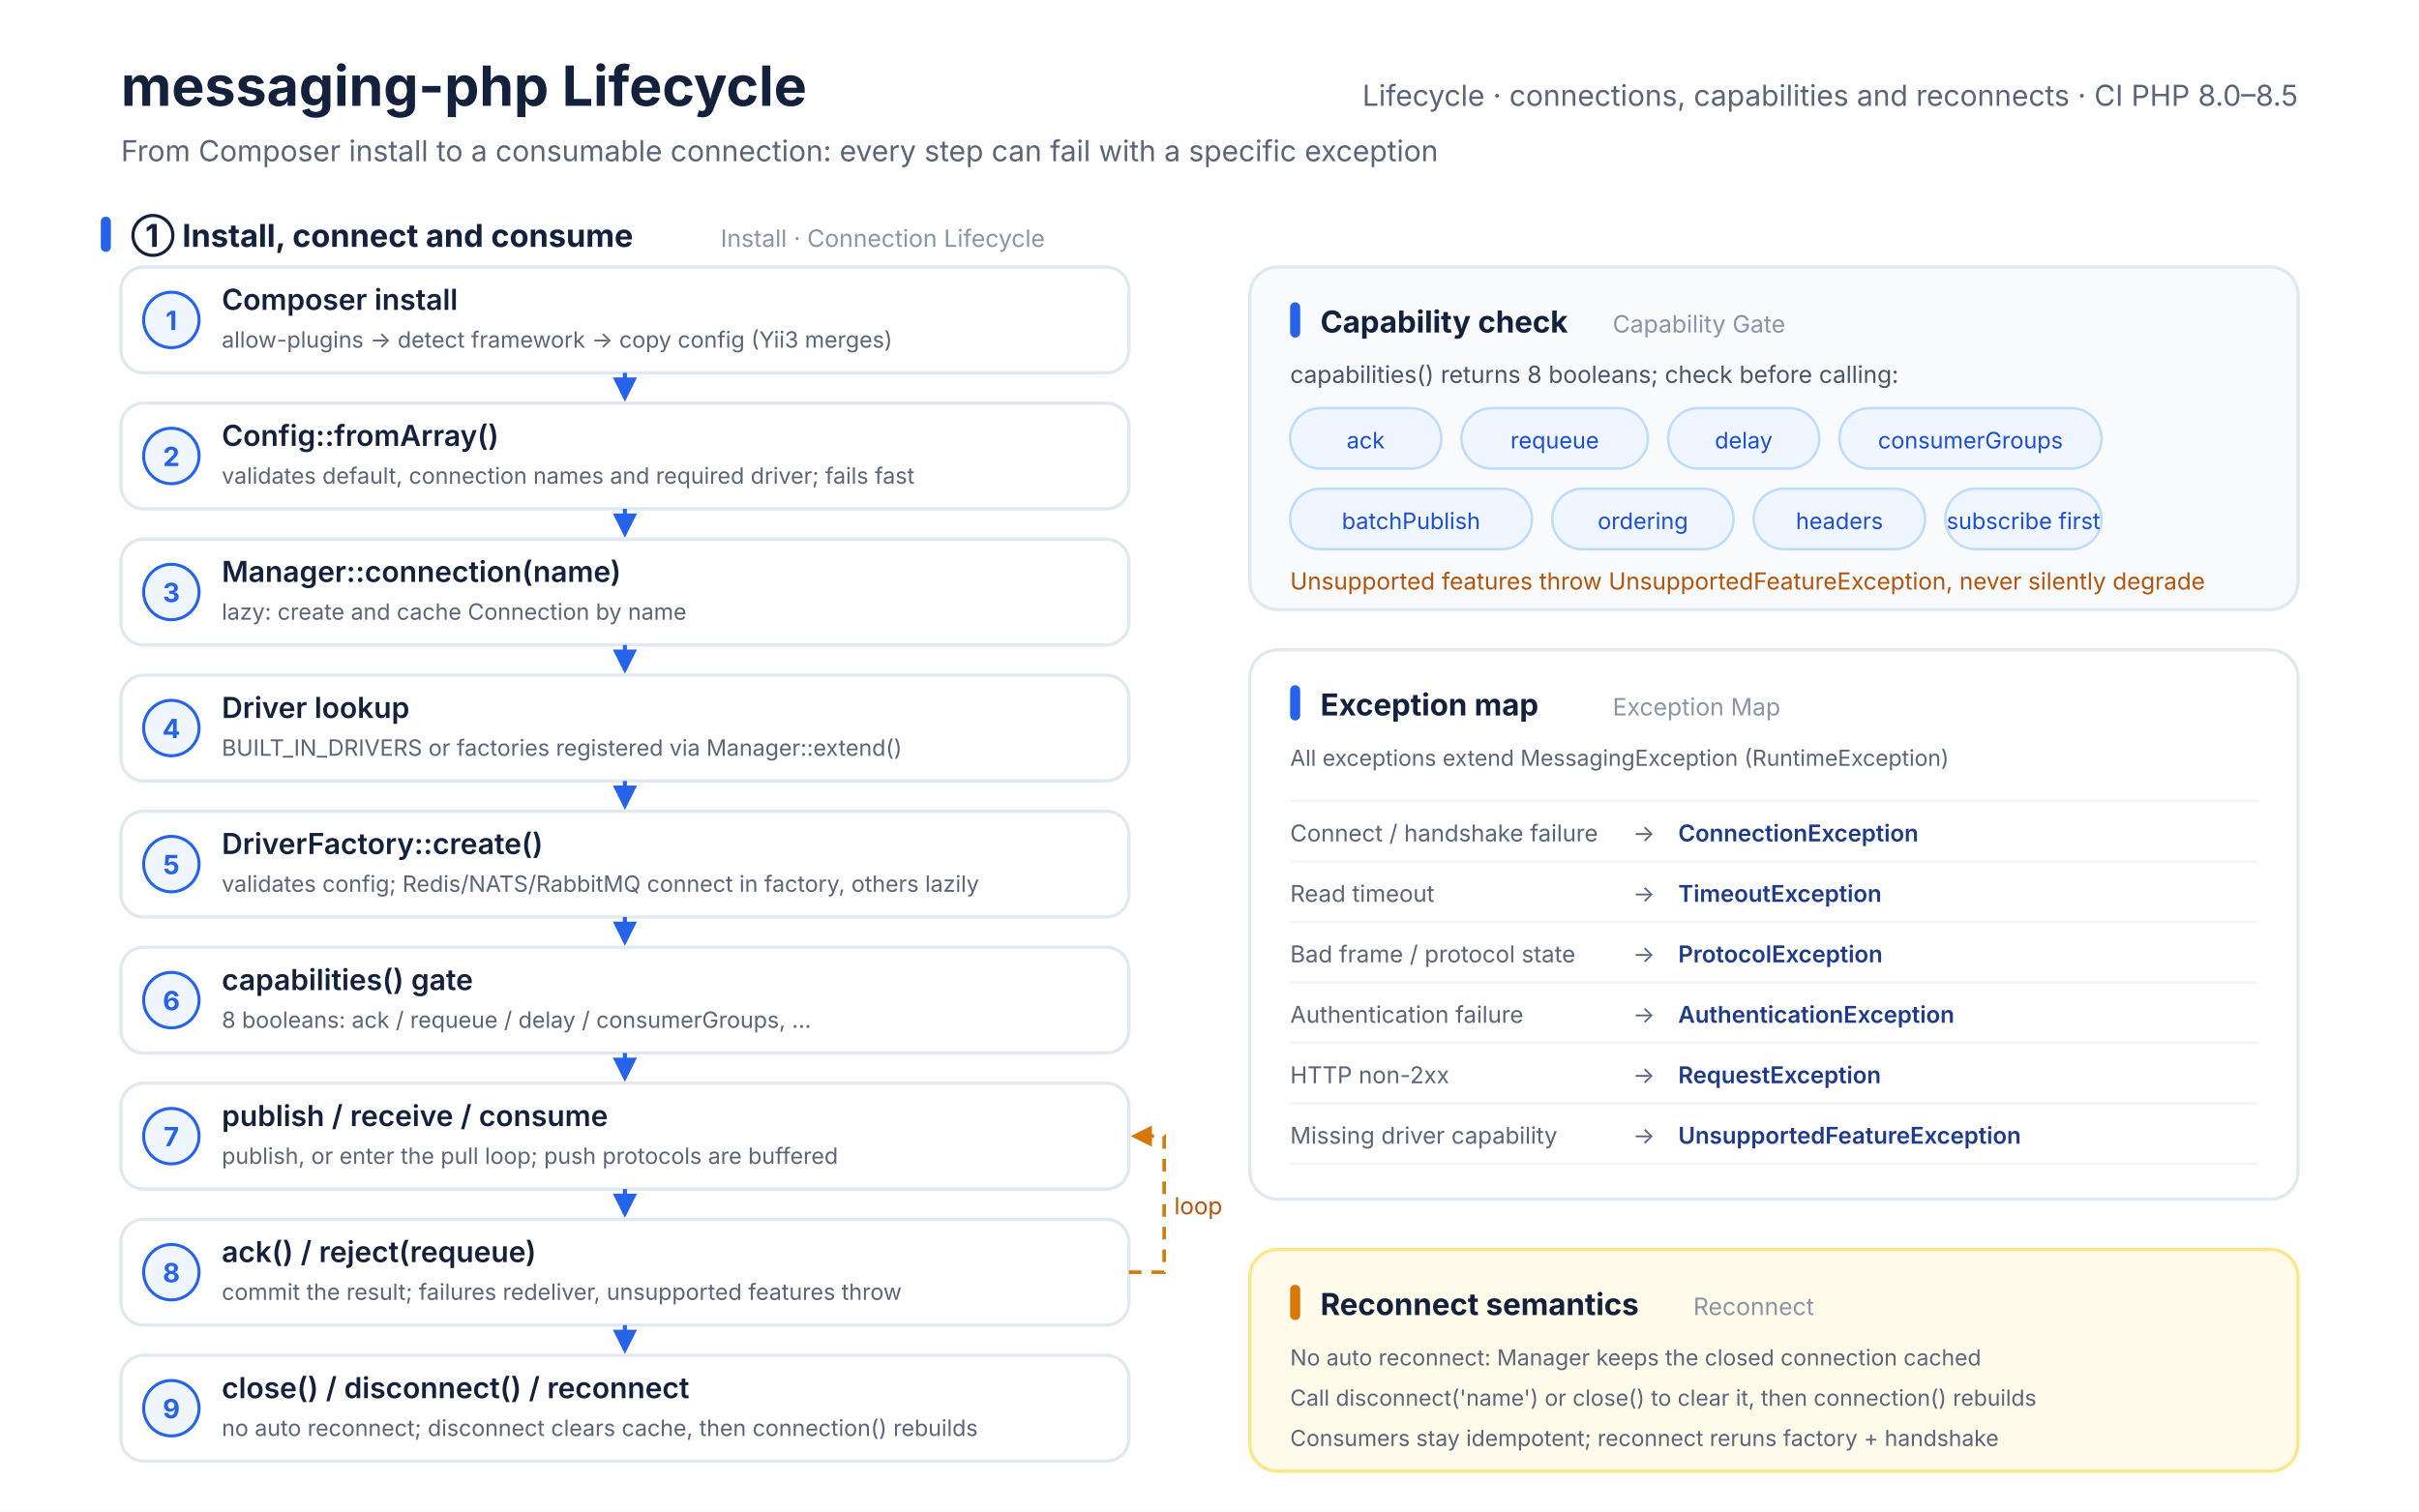
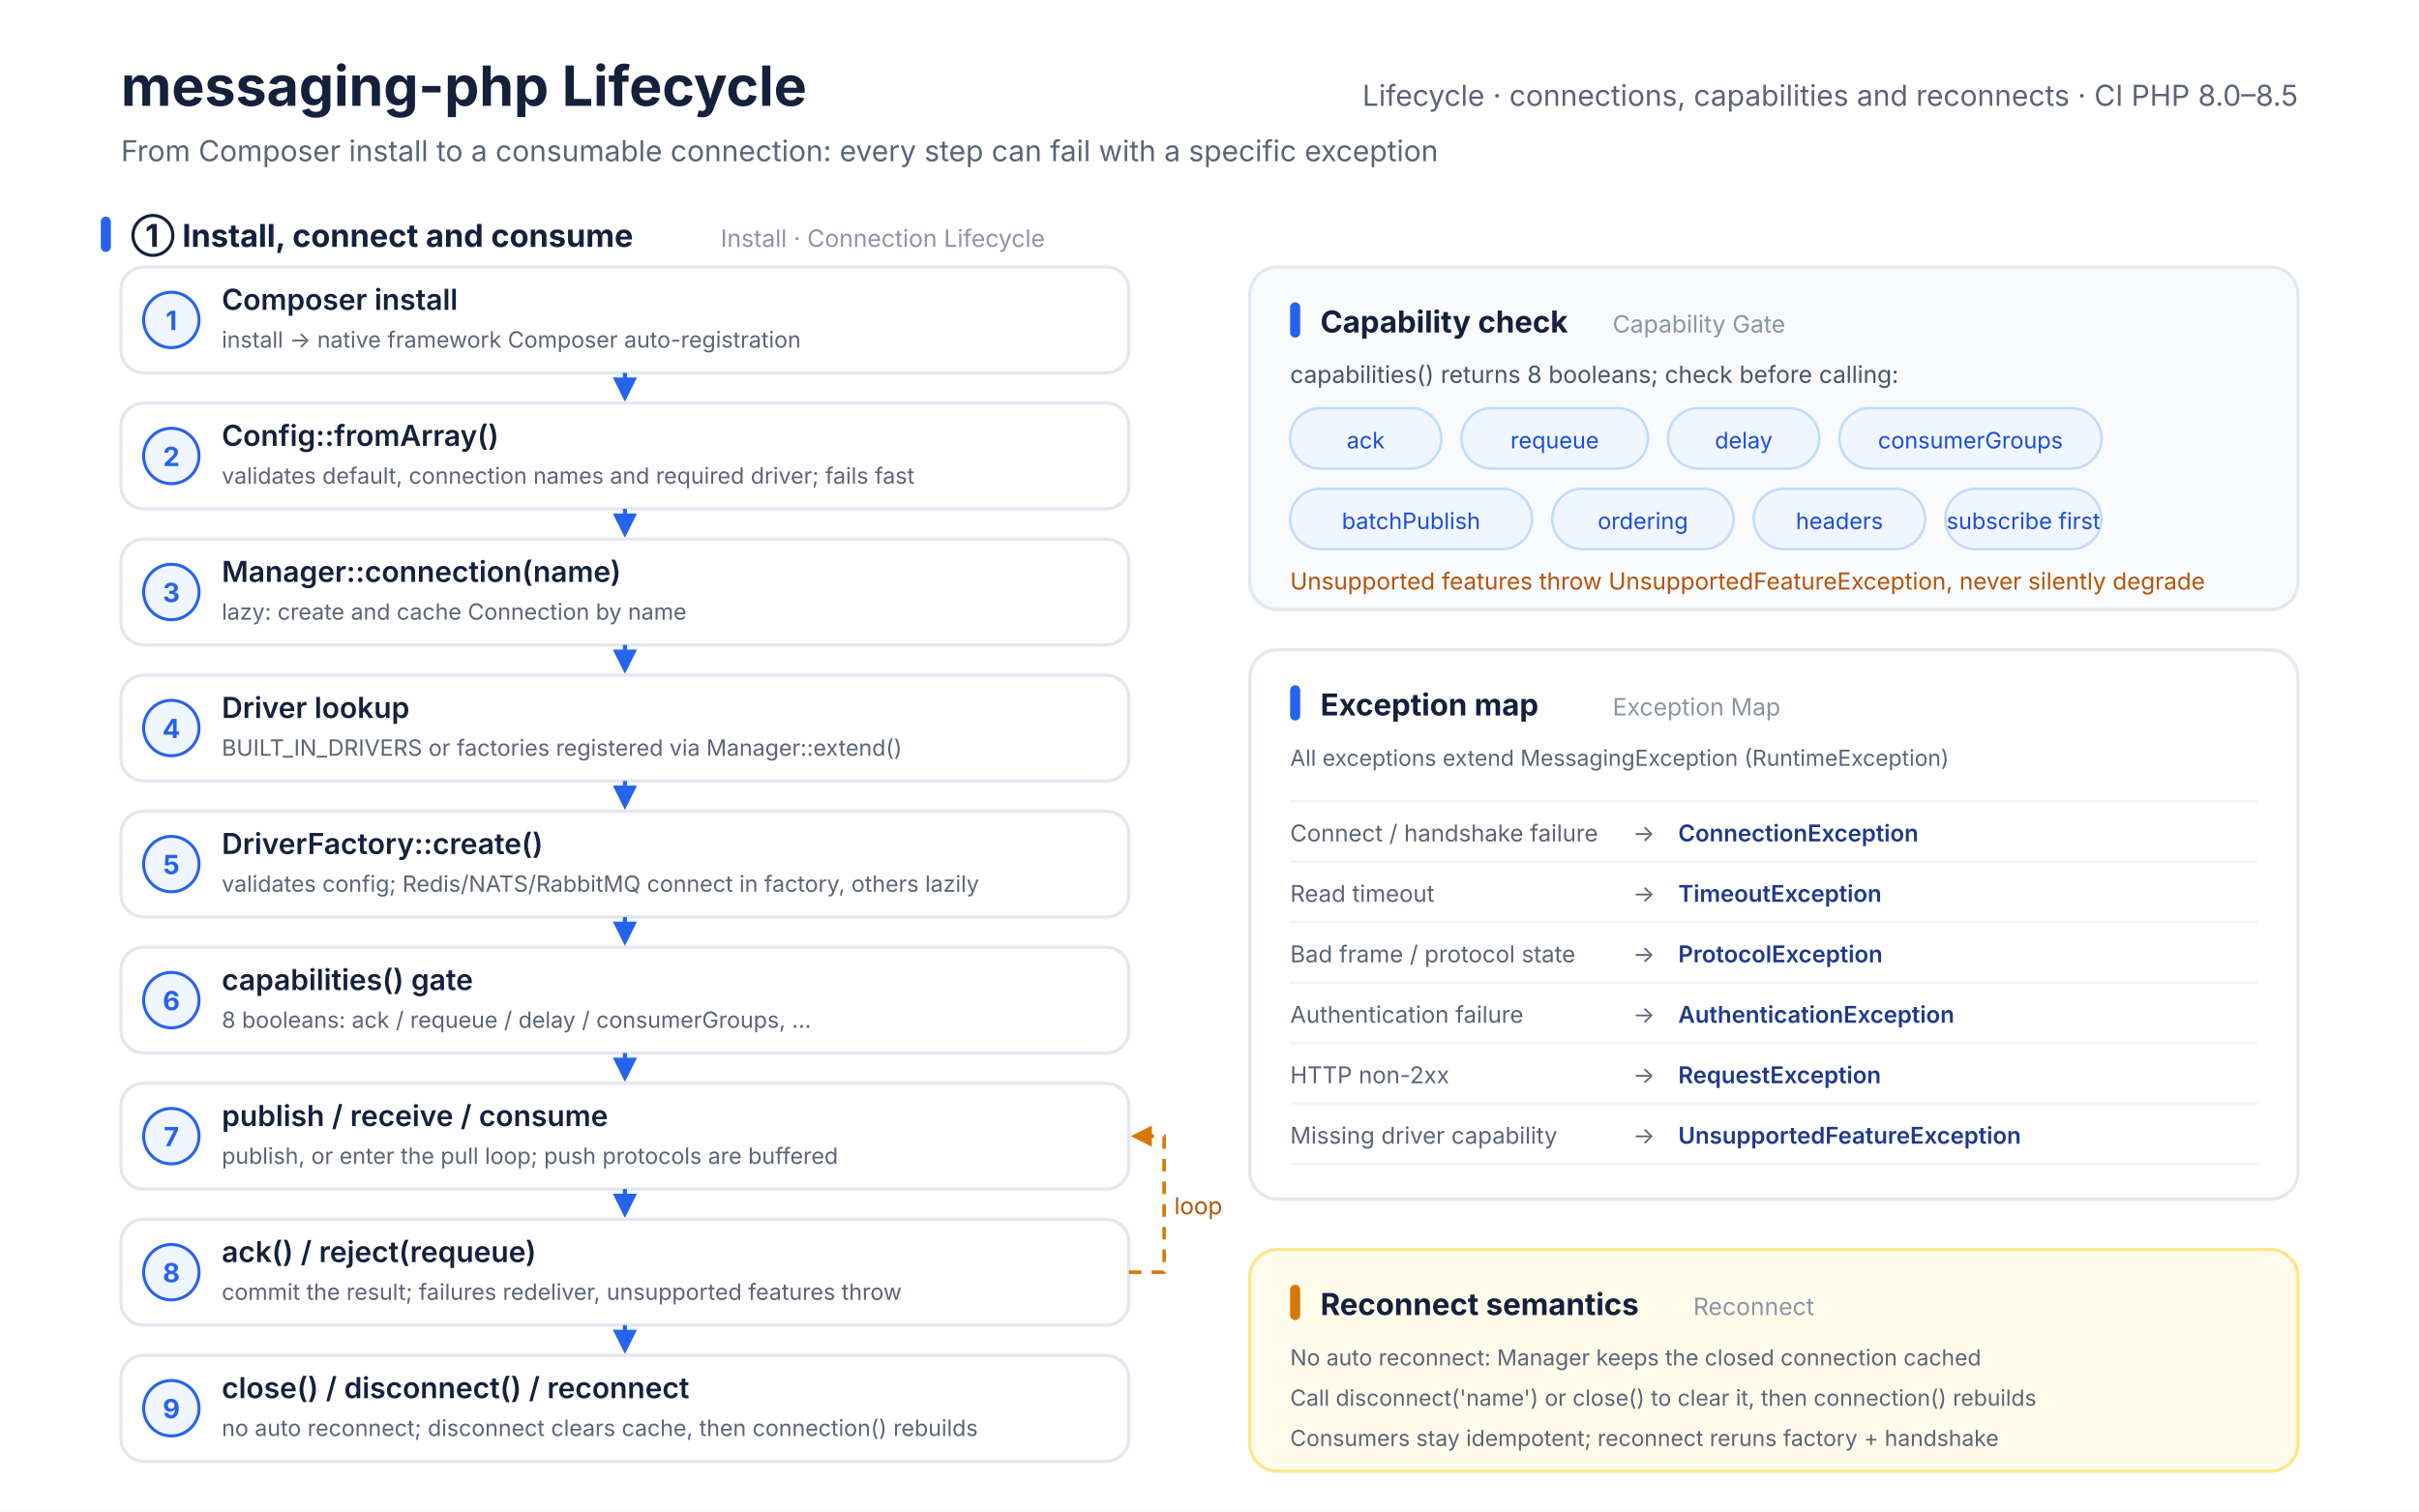
<svg xmlns="http://www.w3.org/2000/svg" width="960" height="600" viewBox="0 0 960 600" role="img" aria-labelledby="life-title life-desc">
  <style>
    text{font-family:system-ui,-apple-system,'Segoe UI','PingFang SC','Microsoft YaHei',sans-serif;fill:#14213D}
    .title{font-size:22px;font-weight:700}
    .sub{font-size:11.5px;fill:#5B6478}
    .section{font-size:12.5px;font-weight:700}
    .section-en{font-size:9.5px;fill:#8A94A6}
    .st{font-size:11.5px;font-weight:600}
    .ss{font-size:8.9px;fill:#5B6478}
    .num{font-size:10.5px;font-weight:700;fill:#2563EB}
    .pn{font-size:12px;font-weight:700}
    .pt{font-size:9.4px;fill:#475569}
    .chip{font-size:9px;fill:#1D4ED8}
    .ex{font-size:9.2px;fill:#1E3A8A;font-weight:600}
    .cond{font-size:9.2px;fill:#5B6478}
    .note{font-size:8.8px;fill:#5B6478}
    .warn{font-size:9.3px;fill:#B45309}
    .ctr{text-anchor:middle}
  </style>
  <defs>
    <marker id="arw-blue" viewBox="0 0 10 10" refX="8.5" refY="5" markerWidth="6" markerHeight="6" orient="auto">
      <path d="M0 0 10 5 0 10z" fill="#2563EB" />
    </marker>
    <marker id="arw-grey" viewBox="0 0 10 10" refX="8.5" refY="5" markerWidth="6" markerHeight="6" orient="auto">
      <path d="M0 0 10 5 0 10z" fill="#94A3B8" />
    </marker>
    <marker id="arw-amber" viewBox="0 0 10 10" refX="8.5" refY="5" markerWidth="6" markerHeight="6" orient="auto">
      <path d="M0 0 10 5 0 10z" fill="#D97706" />
    </marker>
  </defs>
  <rect x="0" y="0" width="960" height="600" fill="#FFFFFF" />
  <text class="title" x="48" y="42">messaging-php Lifecycle</text>
  <text class="sub" x="912" y="42" text-anchor="end">Lifecycle · connections, capabilities and reconnects · CI PHP 8.0–8.5</text>
  <text class="sub" x="48" y="64">From Composer install to a consumable connection: every step can fail with a specific exception</text>
  <rect x="40" y="86" width="4" height="14" rx="2" fill="#2563EB" />
  <text class="section" x="52" y="98">① Install, connect and consume</text>
  <text class="section-en" x="286" y="98">Install · Connection Lifecycle</text>
  <rect x="48" y="106" width="400" height="42" rx="9" fill="#FFFFFF" stroke="#E2E8F0" stroke-width="1.3" />
  <circle cx="68" cy="127" r="11" fill="#EFF6FF" stroke="#2563EB" stroke-width="1.2" />
  <text class="num ctr" x="68" y="131">1</text>
  <text class="st" x="88" y="123">Composer install</text>
-   <text class="ss" x="88" y="138">allow-plugins → detect framework → copy config (Yii3 merges)</text>
+   <text class="ss" x="88" y="138">install → native framework Composer auto-registration</text>
  <rect x="48" y="160" width="400" height="42" rx="9" fill="#FFFFFF" stroke="#E2E8F0" stroke-width="1.3" />
  <circle cx="68" cy="181" r="11" fill="#EFF6FF" stroke="#2563EB" stroke-width="1.2" />
  <text class="num ctr" x="68" y="185">2</text>
  <text class="st" x="88" y="177">Config::fromArray()</text>
  <text class="ss" x="88" y="192">validates default, connection names and required driver; fails fast</text>
  <rect x="48" y="214" width="400" height="42" rx="9" fill="#FFFFFF" stroke="#E2E8F0" stroke-width="1.3" />
  <circle cx="68" cy="235" r="11" fill="#EFF6FF" stroke="#2563EB" stroke-width="1.2" />
  <text class="num ctr" x="68" y="239">3</text>
  <text class="st" x="88" y="231">Manager::connection(name)</text>
  <text class="ss" x="88" y="246">lazy: create and cache Connection by name</text>
  <rect x="48" y="268" width="400" height="42" rx="9" fill="#FFFFFF" stroke="#E2E8F0" stroke-width="1.3" />
  <circle cx="68" cy="289" r="11" fill="#EFF6FF" stroke="#2563EB" stroke-width="1.2" />
  <text class="num ctr" x="68" y="293">4</text>
  <text class="st" x="88" y="285">Driver lookup</text>
  <text class="ss" x="88" y="300">BUILT_IN_DRIVERS or factories registered via Manager::extend()</text>
  <rect x="48" y="322" width="400" height="42" rx="9" fill="#FFFFFF" stroke="#E2E8F0" stroke-width="1.3" />
  <circle cx="68" cy="343" r="11" fill="#EFF6FF" stroke="#2563EB" stroke-width="1.2" />
  <text class="num ctr" x="68" y="347">5</text>
  <text class="st" x="88" y="339">DriverFactory::create()</text>
  <text class="ss" x="88" y="354">validates config; Redis/NATS/RabbitMQ connect in factory, others lazily</text>
  <rect x="48" y="376" width="400" height="42" rx="9" fill="#FFFFFF" stroke="#E2E8F0" stroke-width="1.3" />
  <circle cx="68" cy="397" r="11" fill="#EFF6FF" stroke="#2563EB" stroke-width="1.2" />
  <text class="num ctr" x="68" y="401">6</text>
  <text class="st" x="88" y="393">capabilities() gate</text>
  <text class="ss" x="88" y="408">8 booleans: ack / requeue / delay / consumerGroups, ...</text>
  <rect x="48" y="430" width="400" height="42" rx="9" fill="#FFFFFF" stroke="#E2E8F0" stroke-width="1.3" />
  <circle cx="68" cy="451" r="11" fill="#EFF6FF" stroke="#2563EB" stroke-width="1.2" />
  <text class="num ctr" x="68" y="455">7</text>
  <text class="st" x="88" y="447">publish / receive / consume</text>
  <text class="ss" x="88" y="462">publish, or enter the pull loop; push protocols are buffered</text>
  <rect x="48" y="484" width="400" height="42" rx="9" fill="#FFFFFF" stroke="#E2E8F0" stroke-width="1.3" />
  <circle cx="68" cy="505" r="11" fill="#EFF6FF" stroke="#2563EB" stroke-width="1.2" />
  <text class="num ctr" x="68" y="509">8</text>
  <text class="st" x="88" y="501">ack() / reject(requeue)</text>
  <text class="ss" x="88" y="516">commit the result; failures redeliver, unsupported features throw</text>
  <rect x="48" y="538" width="400" height="42" rx="9" fill="#FFFFFF" stroke="#E2E8F0" stroke-width="1.3" />
  <circle cx="68" cy="559" r="11" fill="#EFF6FF" stroke="#2563EB" stroke-width="1.2" />
  <text class="num ctr" x="68" y="563">9</text>
  <text class="st" x="88" y="555">close() / disconnect() / reconnect</text>
  <text class="ss" x="88" y="570">no auto reconnect; disconnect clears cache, then connection() rebuilds</text>
  <line x1="248" y1="148" x2="248" y2="158" stroke="#2563EB" stroke-width="1.6" marker-end="url(#arw-blue)" />
  <line x1="248" y1="202" x2="248" y2="212" stroke="#2563EB" stroke-width="1.6" marker-end="url(#arw-blue)" />
  <line x1="248" y1="256" x2="248" y2="266" stroke="#2563EB" stroke-width="1.6" marker-end="url(#arw-blue)" />
  <line x1="248" y1="310" x2="248" y2="320" stroke="#2563EB" stroke-width="1.6" marker-end="url(#arw-blue)" />
  <line x1="248" y1="364" x2="248" y2="374" stroke="#2563EB" stroke-width="1.6" marker-end="url(#arw-blue)" />
  <line x1="248" y1="418" x2="248" y2="428" stroke="#2563EB" stroke-width="1.6" marker-end="url(#arw-blue)" />
  <line x1="248" y1="472" x2="248" y2="482" stroke="#2563EB" stroke-width="1.6" marker-end="url(#arw-blue)" />
  <line x1="248" y1="526" x2="248" y2="536" stroke="#2563EB" stroke-width="1.6" marker-end="url(#arw-blue)" />
  <path d="M448 505 L462 505 L462 451 L450 451" fill="none" stroke="#D97706" stroke-width="1.4" stroke-dasharray="5 4" marker-end="url(#arw-amber)" />
  <text class="warn" x="466" y="482">loop</text>
  <rect x="496" y="106" width="416" height="136" rx="11" fill="#F8FAFC" stroke="#E2E8F0" stroke-width="1.3" />
  <rect x="512" y="120" width="4" height="14" rx="2" fill="#2563EB" />
  <text class="pn" x="524" y="132">Capability check</text>
  <text class="section-en" x="640" y="132">Capability Gate</text>
  <text class="pt" x="512" y="152">capabilities() returns 8 booleans; check before calling:</text>
  <g>
    <rect x="512" y="162" width="60" height="24" rx="12" fill="#EFF6FF" stroke="#BFDBFE" />
    <text class="chip ctr" x="542" y="178">ack</text>
    <rect x="580" y="162" width="74" height="24" rx="12" fill="#EFF6FF" stroke="#BFDBFE" />
    <text class="chip ctr" x="617" y="178">requeue</text>
    <rect x="662" y="162" width="60" height="24" rx="12" fill="#EFF6FF" stroke="#BFDBFE" />
    <text class="chip ctr" x="692" y="178">delay</text>
    <rect x="730" y="162" width="104" height="24" rx="12" fill="#EFF6FF" stroke="#BFDBFE" />
    <text class="chip ctr" x="782" y="178">consumerGroups</text>
    <rect x="512" y="194" width="96" height="24" rx="12" fill="#EFF6FF" stroke="#BFDBFE" />
    <text class="chip ctr" x="560" y="210">batchPublish</text>
    <rect x="616" y="194" width="72" height="24" rx="12" fill="#EFF6FF" stroke="#BFDBFE" />
    <text class="chip ctr" x="652" y="210">ordering</text>
    <rect x="696" y="194" width="68" height="24" rx="12" fill="#EFF6FF" stroke="#BFDBFE" />
    <text class="chip ctr" x="730" y="210">headers</text>
    <rect x="772" y="194" width="62" height="24" rx="12" fill="#EFF6FF" stroke="#BFDBFE" />
    <text class="chip ctr" x="803" y="210">subscribe first</text>
  </g>
  <text class="warn" x="512" y="234">Unsupported features throw UnsupportedFeatureException, never silently degrade</text>
  <rect x="496" y="258" width="416" height="218" rx="11" fill="#FFFFFF" stroke="#E2E8F0" stroke-width="1.3" />
  <rect x="512" y="272" width="4" height="14" rx="2" fill="#2563EB" />
  <text class="pn" x="524" y="284">Exception map</text>
  <text class="section-en" x="640" y="284">Exception Map</text>
  <text class="note" x="512" y="304">All exceptions extend MessagingException (RuntimeException)</text>
  <line x1="512" y1="318" x2="896" y2="318" stroke="#F1F5F9" stroke-width="1" />
  <text class="cond" x="512" y="334">Connect / handshake failure</text>
  <text class="cond" x="648" y="334">→</text>
  <text class="ex" x="666" y="334">ConnectionException</text>
  <line x1="512" y1="342" x2="896" y2="342" stroke="#F1F5F9" stroke-width="1" />
  <text class="cond" x="512" y="358">Read timeout</text>
  <text class="cond" x="648" y="358">→</text>
  <text class="ex" x="666" y="358">TimeoutException</text>
  <line x1="512" y1="366" x2="896" y2="366" stroke="#F1F5F9" stroke-width="1" />
  <text class="cond" x="512" y="382">Bad frame / protocol state</text>
  <text class="cond" x="648" y="382">→</text>
  <text class="ex" x="666" y="382">ProtocolException</text>
  <line x1="512" y1="390" x2="896" y2="390" stroke="#F1F5F9" stroke-width="1" />
  <text class="cond" x="512" y="406">Authentication failure</text>
  <text class="cond" x="648" y="406">→</text>
  <text class="ex" x="666" y="406">AuthenticationException</text>
  <line x1="512" y1="414" x2="896" y2="414" stroke="#F1F5F9" stroke-width="1" />
  <text class="cond" x="512" y="430">HTTP non-2xx</text>
  <text class="cond" x="648" y="430">→</text>
  <text class="ex" x="666" y="430">RequestException</text>
  <line x1="512" y1="438" x2="896" y2="438" stroke="#F1F5F9" stroke-width="1" />
  <text class="cond" x="512" y="454">Missing driver capability</text>
  <text class="cond" x="648" y="454">→</text>
  <text class="ex" x="666" y="454">UnsupportedFeatureException</text>
  <line x1="512" y1="462" x2="896" y2="462" stroke="#F1F5F9" stroke-width="1" />
  <rect x="496" y="496" width="416" height="88" rx="11" fill="#FFFBEB" stroke="#FDE68A" stroke-width="1.3" />
  <rect x="512" y="510" width="4" height="14" rx="2" fill="#D97706" />
  <text class="pn" x="524" y="522">Reconnect semantics</text>
  <text class="section-en" x="672" y="522">Reconnect</text>
  <text class="note" x="512" y="542">No auto reconnect: Manager keeps the closed connection cached</text>
  <text class="note" x="512" y="558">Call disconnect('name') or close() to clear it, then connection() rebuilds</text>
  <text class="note" x="512" y="574">Consumers stay idempotent; reconnect reruns factory + handshake</text>
</svg>
